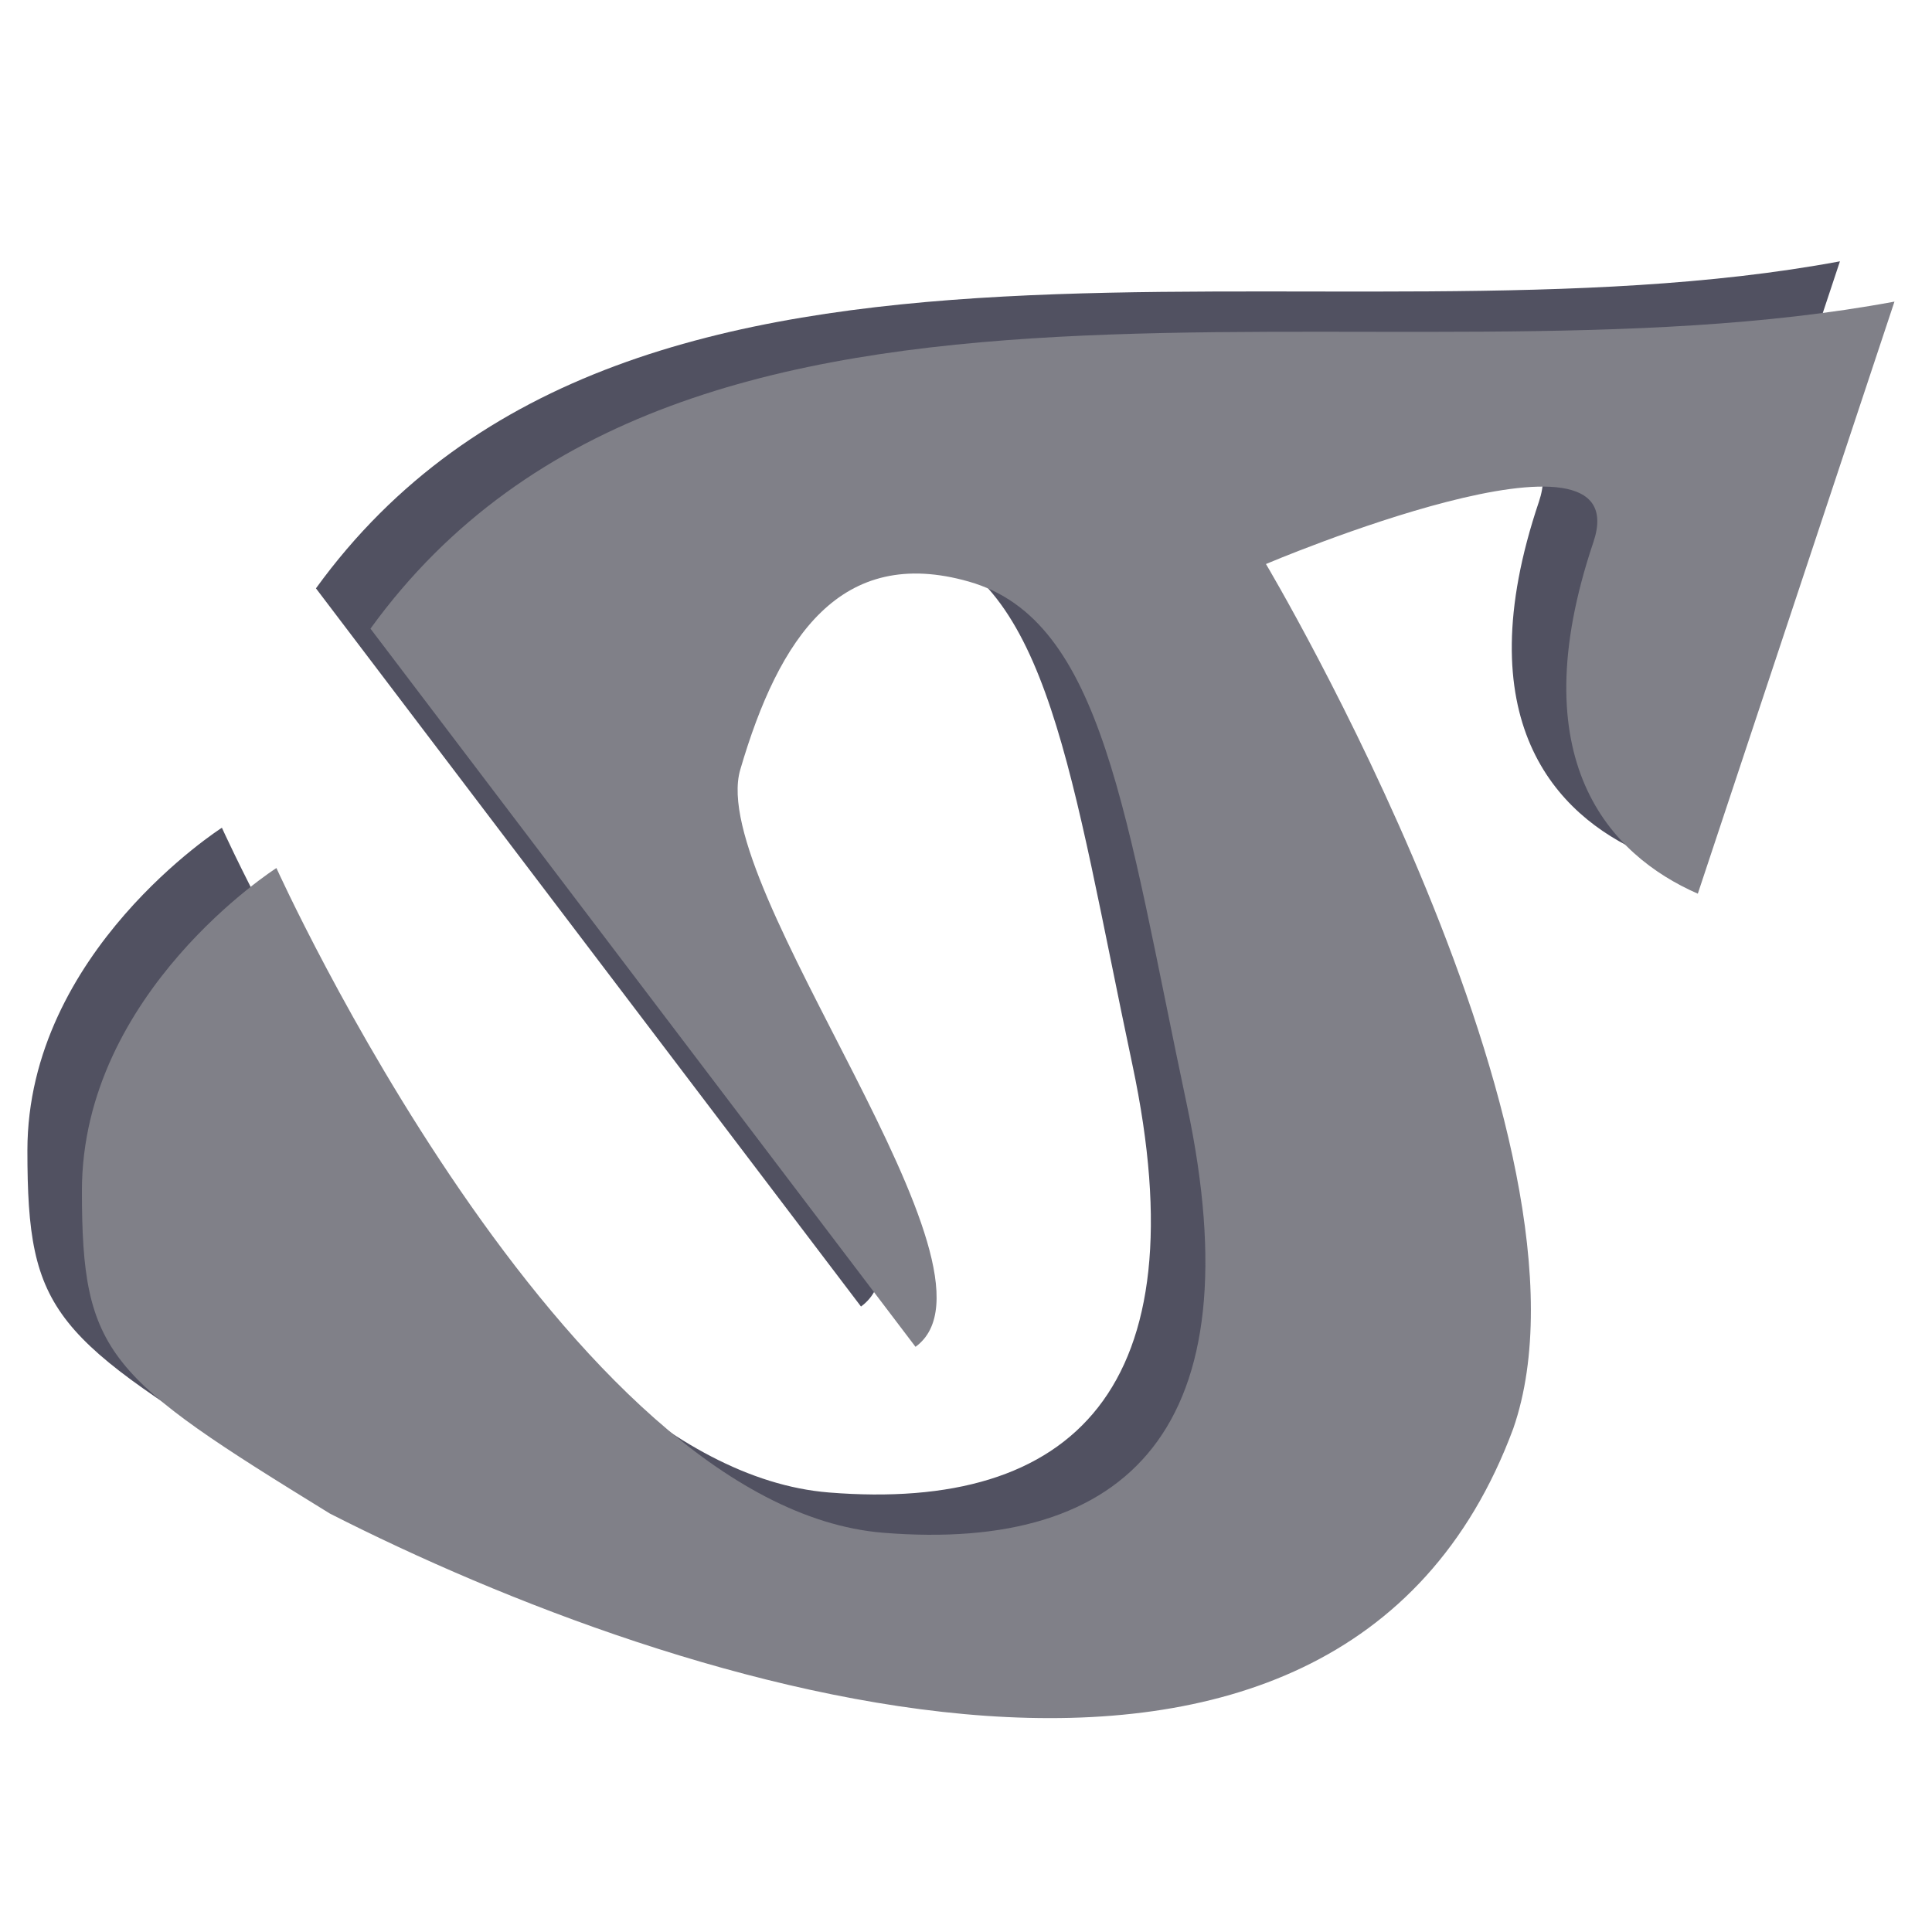
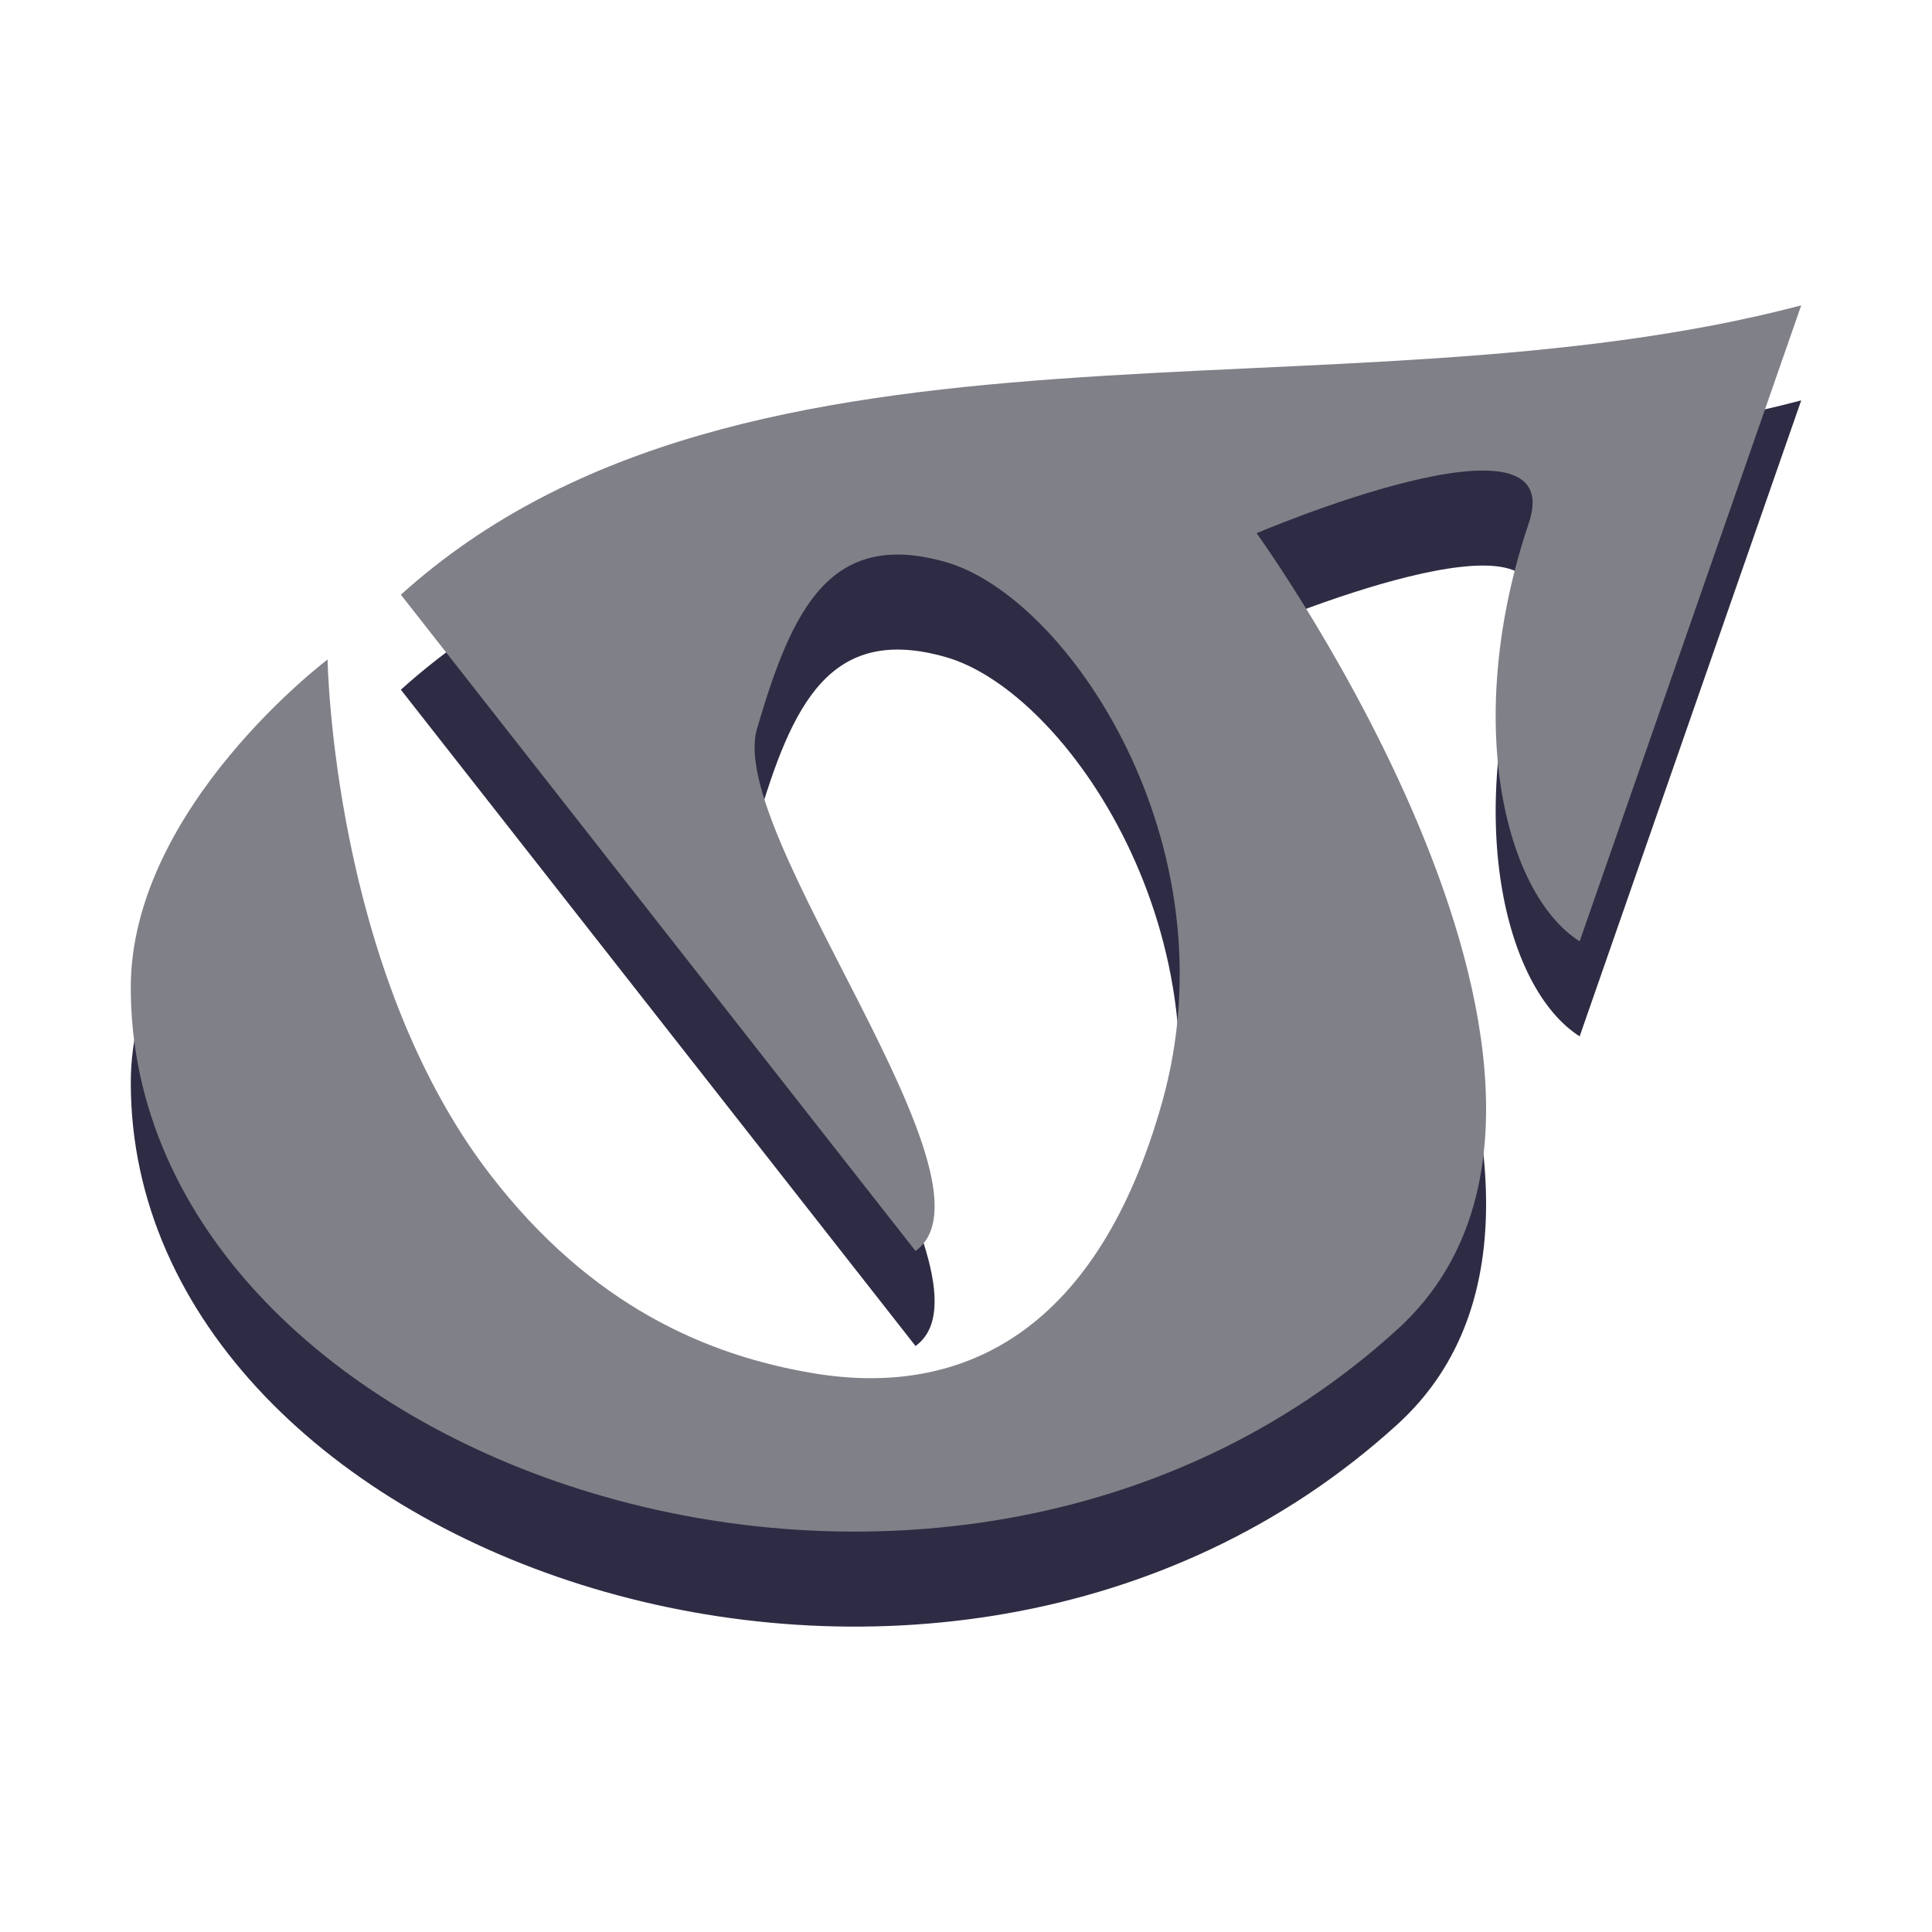
<svg xmlns="http://www.w3.org/2000/svg" width="512" height="512" viewBox="0 0 512 512" version="1.1" id="svg1">
  <defs id="defs1" />
  <g id="layer1">
-     <path style="fill:#515161;fill-opacity:1;stroke-width:1.342" d="m 58.807,219.361 c 0,0 -51.546,32.854 -51.546,85.533 0,43.583 6.758,49.256 65.707,85.533 C 164.992,437.31 339.783,493.984 386.576,367.921 412.68,292.689 321.046,138.792 321.046,138.792 c 0,0 98.985,-42.031 86.766,-5.776 -19.473,57.782 4.377,82.929 27.679,93.141 L 487.603,69.253 C 350.716,94.747 167.874,39.774 83.73,155.919 L 228.173,346.244 c 27.437,-19.934 -55.516,-121.925 -46.448,-152.939 10.318,-35.293 26.745,-59.523 60.609,-49.847 35.686,10.196 41.495,62.037 57.777,138.778 18.161,85.596 -15.585,118.511 -80.435,113.288 C 135.276,388.727 58.807,219.361 58.807,219.361 Z" id="path1" />
-     <path style="fill:#808088;fill-opacity:1;stroke-width:1.342" d="m 73.255,230.039 c 0,0 -51.546,32.854 -51.546,85.533 0,43.583 6.758,49.256 65.707,85.533 92.025,46.884 266.815,103.557 313.608,-22.505 26.104,-75.232 -65.531,-229.128 -65.531,-229.128 0,0 98.985,-42.031 86.766,-5.776 -19.473,57.782 4.377,82.929 27.679,93.141 L 502.051,79.931 C 365.164,105.425 182.322,50.452 98.178,166.597 L 242.621,356.922 c 27.437,-19.934 -55.516,-121.925 -46.448,-152.939 10.318,-35.293 26.745,-59.523 60.609,-49.847 35.686,10.196 41.495,62.037 57.777,138.778 18.161,85.596 -15.585,118.511 -80.435,113.288 C 149.724,399.405 73.255,230.039 73.255,230.039 Z" id="path1-5" />
+     <g id="g10" transform="translate(0,20.24059)">
+       <g id="g1" transform="translate(125.2377,-11.65139)" style="fill:#2e2c44;fill-opacity:1">
+         <path style="fill:#2e2c44;fill-opacity:1;stroke-width:1.214" d="m -38.425,191.369 c 0,0 -52.154,39.276 -52.154,86.937 0,126.53 214.858,200.735 335.723,90.532 69.41,-63.287 -37.371,-210.947 -37.371,-210.947 0,0 83.194,-35.486 72.14,-2.684 -17.618,52.277 -6.463,98.169 13.473,110.845 L 352.104,97.519 C 229.023,129.955 72.593,91.537 -19.003,174.196 L 117.388,348.121 C 142.211,330.085 67.162,237.811 75.365,209.752 c 9.335,-31.93 19.421,-52.957 50.06,-44.203 32.286,9.225 76.495,74.786 57.322,143.123 C 165.863,368.847 130.543,387.279 90.199,380.498 62.283,375.806 31.522,362.782 4.606,327.797 -37.184,273.475 -38.425,191.369 -38.425,191.369 Z" id="path1-5-5" />
+       </g>
+       <path style="fill:#808088;fill-opacity:1;stroke-width:1.214" d="m 86.812,154.537 c 0,0 -52.154,39.276 -52.154,86.937 0,126.53 214.858,200.735 335.723,90.532 69.41,-63.287 -37.371,-210.947 -37.371,-210.947 0,0 83.194,-35.486 72.14,-2.684 -17.618,52.277 -6.463,98.169 13.473,110.845 L 477.341,60.686 C 354.261,93.122 197.831,54.705 106.235,137.363 L 242.626,311.288 c 24.823,-18.035 -50.227,-110.309 -42.023,-138.369 9.335,-31.93 19.421,-52.957 50.06,-44.203 32.286,9.225 76.495,74.786 57.322,143.123 -16.883,60.174 -52.203,78.607 -92.547,71.826 -27.916,-4.692 -58.678,-17.716 -85.593,-52.702 C 88.054,236.643 86.812,154.537 86.812,154.537 Z" id="path1-5" />
+     </g>
  </g>
</svg>
